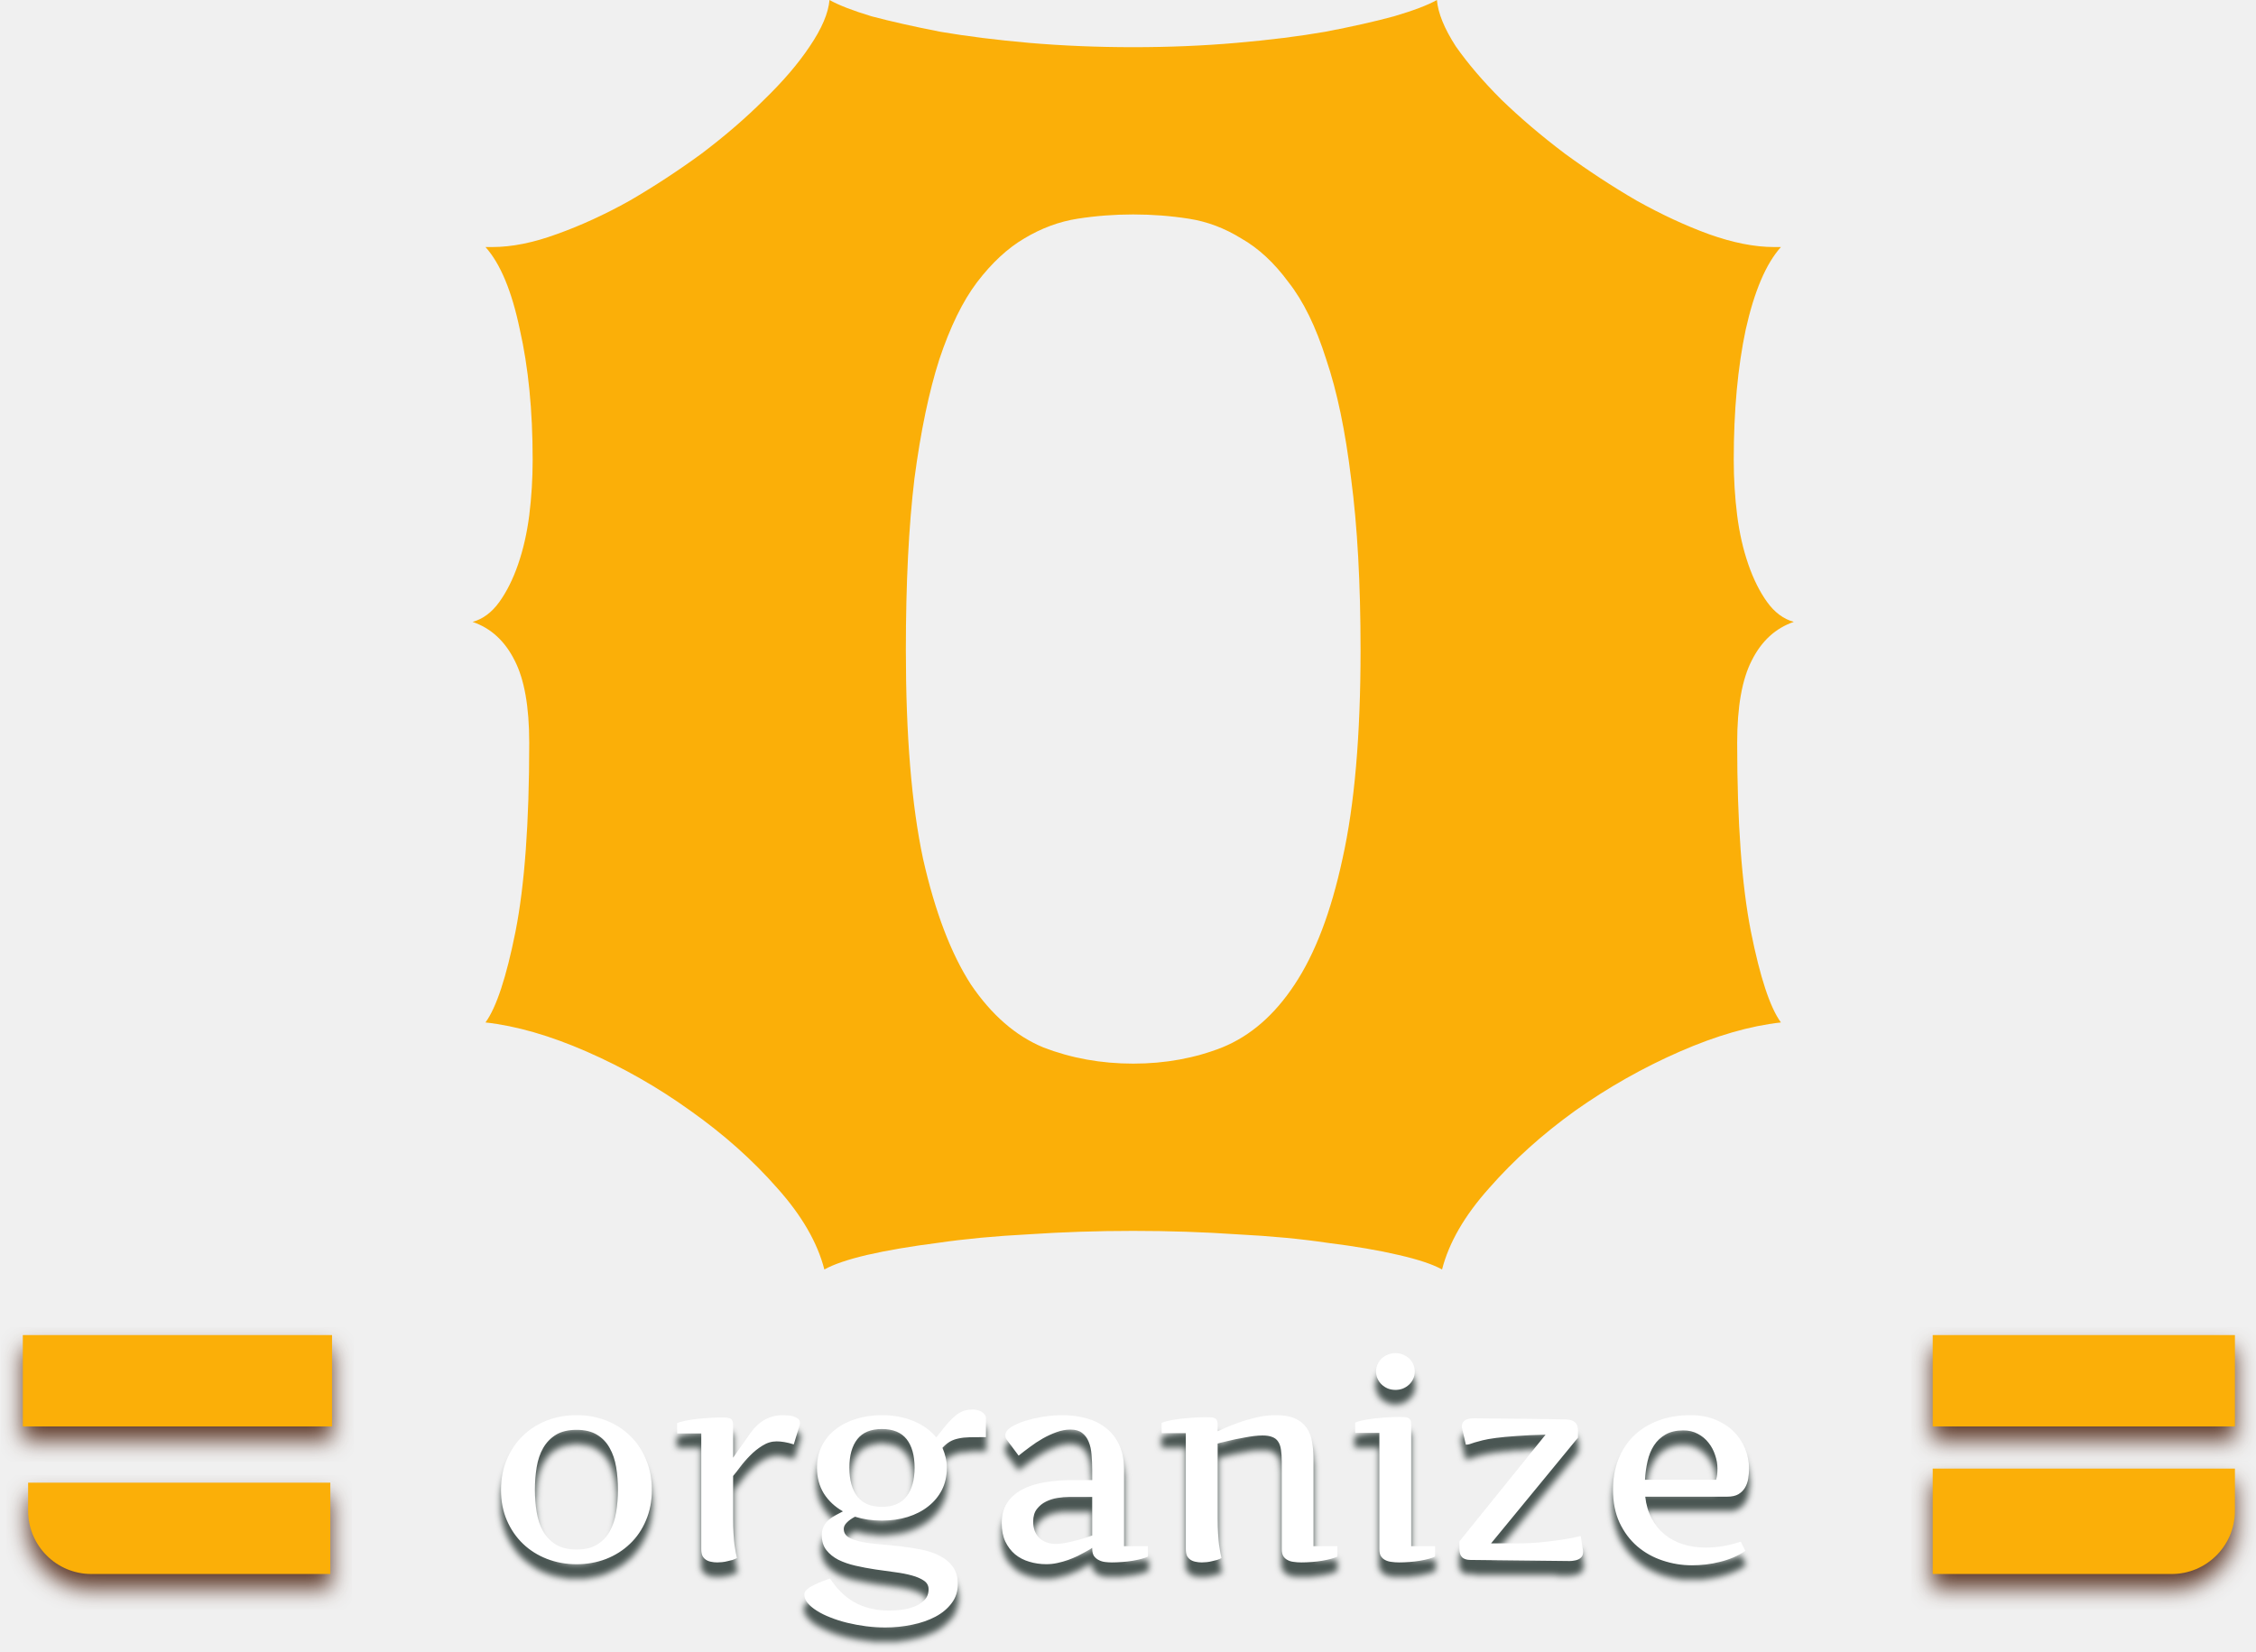
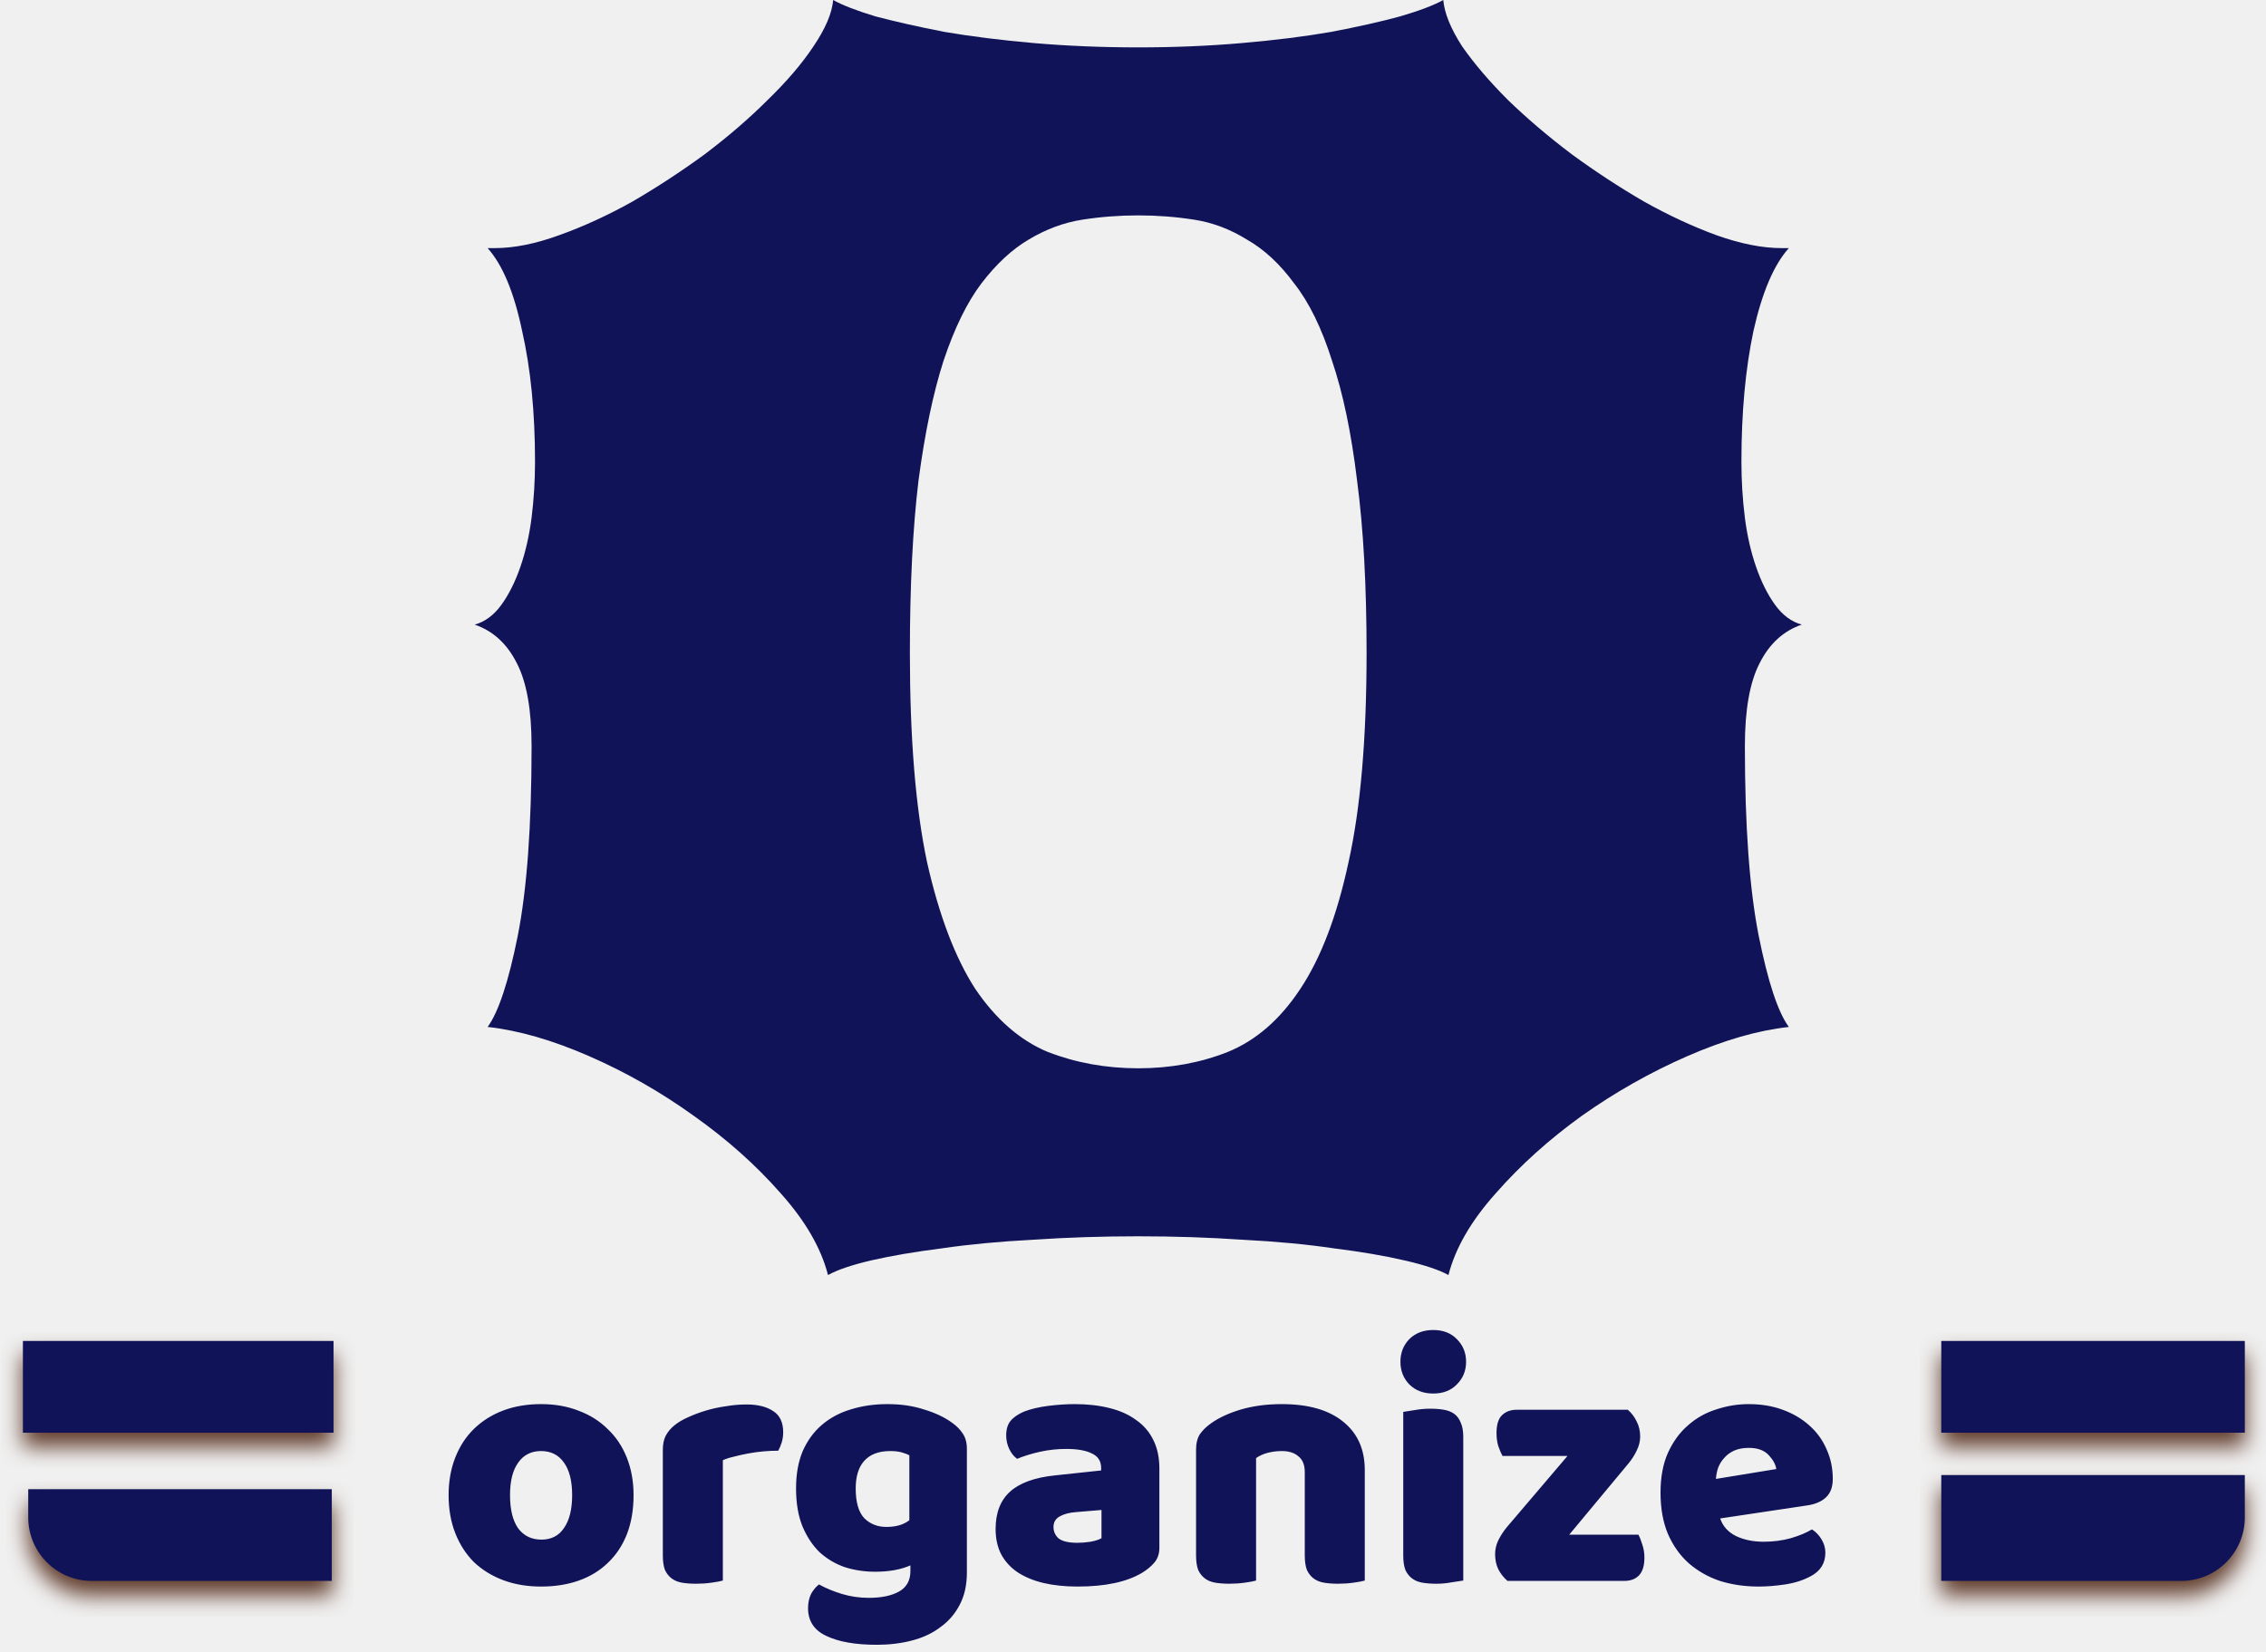
- <svg xmlns="http://www.w3.org/2000/svg" width="321" height="235" viewBox="0 0 321 235" fill="none">
-   <path d="M69.077 145.508C70.623 143.392 72.047 139.079 73.35 132.568C74.652 125.977 75.303 117.025 75.303 105.713C75.303 100.586 74.611 96.68 73.228 93.994C71.844 91.227 69.85 89.396 67.246 88.501C68.711 88.094 69.972 87.158 71.03 85.693C72.088 84.228 72.983 82.438 73.716 80.322C74.448 78.206 74.977 75.887 75.303 73.364C75.628 70.76 75.791 68.115 75.791 65.43C75.791 58.431 75.181 52.246 73.96 46.875C72.821 41.422 71.193 37.516 69.077 35.156H70.054C72.821 35.156 75.872 34.546 79.209 33.325C82.627 32.105 86.086 30.518 89.585 28.564C93.084 26.53 96.502 24.292 99.839 21.851C103.175 19.328 106.146 16.764 108.75 14.16C111.436 11.556 113.592 9.033 115.22 6.592C116.929 4.069 117.865 1.872 118.027 0C119.329 0.732 121.323 1.506 124.009 2.319C126.776 3.052 130.031 3.784 133.774 4.517C137.599 5.168 141.831 5.697 146.47 6.104C151.19 6.51 156.113 6.714 161.24 6.714C166.367 6.714 171.25 6.51 175.889 6.104C180.609 5.697 184.84 5.168 188.584 4.517C192.409 3.784 195.664 3.052 198.35 2.319C201.117 1.506 203.151 0.732 204.453 0C204.616 1.872 205.511 4.069 207.139 6.592C208.848 9.033 211.004 11.556 213.608 14.16C216.294 16.764 219.305 19.328 222.642 21.851C225.978 24.292 229.396 26.53 232.896 28.564C236.395 30.518 239.813 32.105 243.149 33.325C246.567 34.546 249.66 35.156 252.427 35.156H253.403C251.287 37.516 249.619 41.422 248.398 46.875C247.259 52.246 246.689 58.431 246.689 65.43C246.689 68.115 246.852 70.76 247.178 73.364C247.503 75.887 248.032 78.206 248.765 80.322C249.497 82.438 250.392 84.228 251.45 85.693C252.508 87.158 253.77 88.094 255.234 88.501C252.63 89.396 250.636 91.227 249.253 93.994C247.869 96.68 247.178 100.586 247.178 105.713C247.178 117.025 247.829 125.977 249.131 132.568C250.433 139.079 251.857 143.392 253.403 145.508C249.009 145.996 244.207 147.38 238.999 149.658C233.791 151.937 228.826 154.744 224.106 158.081C219.468 161.418 215.399 165.08 211.899 169.067C208.4 172.974 206.162 176.839 205.186 180.664C203.883 179.932 201.808 179.24 198.96 178.589C196.193 177.938 192.856 177.368 188.95 176.88C185.125 176.31 180.812 175.903 176.011 175.659C171.291 175.334 166.367 175.171 161.24 175.171C156.113 175.171 151.149 175.334 146.348 175.659C141.628 175.903 137.314 176.31 133.408 176.88C129.583 177.368 126.247 177.938 123.398 178.589C120.632 179.24 118.597 179.932 117.295 180.664C116.318 176.839 114.08 172.974 110.581 169.067C107.082 165.08 102.972 161.418 98.252 158.081C93.613 154.744 88.69 151.937 83.481 149.658C78.273 147.38 73.472 145.996 69.077 145.508ZM161.24 151.367C165.798 151.367 170.029 150.594 173.936 149.048C177.923 147.42 181.341 144.45 184.189 140.137C187.119 135.742 189.398 129.761 191.025 122.192C192.734 114.543 193.589 104.655 193.589 92.529C193.589 83.008 193.141 74.87 192.246 68.115C191.432 61.361 190.252 55.705 188.706 51.148C187.241 46.509 185.451 42.847 183.335 40.161C181.3 37.394 179.062 35.319 176.621 33.935C174.261 32.471 171.779 31.535 169.175 31.128C166.571 30.721 163.926 30.518 161.24 30.518C158.555 30.518 155.91 30.721 153.306 31.128C150.701 31.535 148.179 32.471 145.737 33.935C143.377 35.319 141.139 37.394 139.023 40.161C136.989 42.847 135.199 46.509 133.652 51.148C132.188 55.705 131.007 61.361 130.112 68.115C129.299 74.87 128.892 83.008 128.892 92.529C128.892 104.655 129.705 114.543 131.333 122.192C133.042 129.761 135.321 135.742 138.169 140.137C141.099 144.45 144.517 147.42 148.423 149.048C152.41 150.594 156.683 151.367 161.24 151.367Z" fill="#FBAF08" />
+ <svg xmlns="http://www.w3.org/2000/svg" width="321" height="234" viewBox="0 0 321 234" fill="none">
+   <path d="M69.077 145.508C70.623 143.392 72.047 139.079 73.35 132.568C74.652 125.977 75.303 117.025 75.303 105.713C75.303 100.586 74.611 96.68 73.228 93.994C71.844 91.227 69.85 89.396 67.246 88.501C68.711 88.094 69.972 87.158 71.03 85.693C72.088 84.228 72.983 82.438 73.716 80.322C74.448 78.206 74.977 75.887 75.303 73.364C75.628 70.76 75.791 68.115 75.791 65.43C75.791 58.431 75.181 52.246 73.96 46.875C72.821 41.422 71.193 37.516 69.077 35.156H70.054C72.821 35.156 75.872 34.546 79.209 33.325C82.627 32.105 86.086 30.518 89.585 28.564C93.084 26.53 96.502 24.292 99.839 21.851C103.175 19.328 106.146 16.764 108.75 14.16C111.436 11.556 113.592 9.033 115.22 6.592C116.929 4.069 117.865 1.872 118.027 0C119.329 0.732 121.323 1.506 124.009 2.319C126.776 3.052 130.031 3.784 133.774 4.517C137.599 5.168 141.831 5.697 146.47 6.104C151.19 6.51 156.113 6.714 161.24 6.714C166.367 6.714 171.25 6.51 175.889 6.104C180.609 5.697 184.84 5.168 188.584 4.517C192.409 3.784 195.664 3.052 198.35 2.319C201.117 1.506 203.151 0.732 204.453 0C204.616 1.872 205.511 4.069 207.139 6.592C208.848 9.033 211.004 11.556 213.608 14.16C216.294 16.764 219.305 19.328 222.642 21.851C225.978 24.292 229.396 26.53 232.896 28.564C236.395 30.518 239.813 32.105 243.149 33.325C246.567 34.546 249.66 35.156 252.427 35.156H253.403C251.287 37.516 249.619 41.422 248.398 46.875C247.259 52.246 246.689 58.431 246.689 65.43C246.689 68.115 246.852 70.76 247.178 73.364C247.503 75.887 248.032 78.206 248.765 80.322C249.497 82.438 250.392 84.228 251.45 85.693C252.508 87.158 253.77 88.094 255.234 88.501C252.63 89.396 250.636 91.227 249.253 93.994C247.869 96.68 247.178 100.586 247.178 105.713C247.178 117.025 247.829 125.977 249.131 132.568C250.433 139.079 251.857 143.392 253.403 145.508C249.009 145.996 244.207 147.38 238.999 149.658C233.791 151.937 228.826 154.744 224.106 158.081C219.468 161.418 215.399 165.08 211.899 169.067C208.4 172.974 206.162 176.839 205.186 180.664C203.883 179.932 201.808 179.24 198.96 178.589C196.193 177.938 192.856 177.368 188.95 176.88C185.125 176.31 180.812 175.903 176.011 175.659C171.291 175.334 166.367 175.171 161.24 175.171C156.113 175.171 151.149 175.334 146.348 175.659C141.628 175.903 137.314 176.31 133.408 176.88C129.583 177.368 126.247 177.938 123.398 178.589C120.632 179.24 118.597 179.932 117.295 180.664C116.318 176.839 114.08 172.974 110.581 169.067C107.082 165.08 102.972 161.418 98.252 158.081C93.613 154.744 88.69 151.937 83.481 149.658C78.273 147.38 73.472 145.996 69.077 145.508ZM161.24 151.367C165.798 151.367 170.029 150.594 173.936 149.048C177.923 147.42 181.341 144.45 184.189 140.137C187.119 135.742 189.398 129.761 191.025 122.192C192.734 114.543 193.589 104.655 193.589 92.529C193.589 83.008 193.141 74.87 192.246 68.115C191.432 61.361 190.252 55.705 188.706 51.148C187.241 46.509 185.451 42.847 183.335 40.161C181.3 37.394 179.062 35.319 176.621 33.935C174.261 32.471 171.779 31.535 169.175 31.128C166.571 30.721 163.926 30.518 161.24 30.518C158.555 30.518 155.91 30.721 153.306 31.128C150.701 31.535 148.179 32.471 145.737 33.935C143.377 35.319 141.139 37.394 139.023 40.161C136.989 42.847 135.199 46.509 133.652 51.148C132.188 55.705 131.007 61.361 130.112 68.115C129.299 74.87 128.892 83.008 128.892 92.529C128.892 104.655 129.705 114.543 131.333 122.192C133.042 129.761 135.321 135.742 138.169 140.137C141.099 144.45 144.517 147.42 148.423 149.048C152.41 150.594 156.683 151.367 161.24 151.367Z" fill="#101357" />
  <g filter="url(#filter0_d)">
-     <rect x="3.246" y="190" width="44" height="13" fill="#FBAF08" />
+     <rect x="3.246" y="190" width="44" height="13" fill="#101357" />
  </g>
  <g filter="url(#filter1_d)">
-     <path d="M4 211H47V224H13C8.029 224 4 219.971 4 215V211Z" fill="#FBAF08" />
+     <path d="M4 211H47V224H13C8.029 224 4 219.971 4 215V211Z" fill="#101357" />
  </g>
  <g filter="url(#filter2_d)">
-     <rect x="275" y="190" width="43" height="13" fill="#FBAF08" />
+     <rect x="275" y="190" width="43" height="13" fill="#101357" />
  </g>
  <g filter="url(#filter3_d)">
-     <path d="M275 209H318V215C318 219.971 313.971 224 309 224H275V209Z" fill="#FBAF08" />
+     <path d="M275 209H318V215C318 219.971 313.971 224 309 224H275V209Z" fill="#101357" />
  </g>
-   <g filter="url(#filter4_d)">
-     <path d="M92.75 212.039C92.75 213.628 92.47 215.073 91.91 216.375C91.363 217.677 90.602 218.79 89.625 219.715C88.662 220.639 87.529 221.355 86.227 221.863C84.924 222.358 83.531 222.605 82.047 222.605C80.537 222.605 79.124 222.352 77.809 221.844C76.507 221.336 75.374 220.62 74.41 219.695C73.447 218.771 72.685 217.664 72.125 216.375C71.565 215.073 71.285 213.628 71.285 212.039C71.285 210.438 71.565 208.986 72.125 207.684C72.685 206.368 73.447 205.249 74.41 204.324C75.374 203.387 76.507 202.664 77.809 202.156C79.124 201.648 80.537 201.395 82.047 201.395C83.544 201.395 84.944 201.648 86.246 202.156C87.548 202.664 88.681 203.387 89.644 204.324C90.608 205.249 91.363 206.368 91.91 207.684C92.47 208.986 92.75 210.438 92.75 212.039ZM76.109 212C76.109 213.107 76.194 214.174 76.363 215.203C76.533 216.232 76.838 217.143 77.281 217.938C77.737 218.719 78.342 219.344 79.098 219.812C79.866 220.281 80.849 220.516 82.047 220.516C83.232 220.516 84.202 220.281 84.957 219.812C85.725 219.344 86.324 218.719 86.754 217.938C87.197 217.143 87.503 216.232 87.672 215.203C87.841 214.174 87.926 213.107 87.926 212C87.926 210.893 87.841 209.826 87.672 208.797C87.503 207.768 87.197 206.863 86.754 206.082C86.324 205.288 85.725 204.656 84.957 204.188C84.202 203.719 83.232 203.484 82.047 203.484C80.849 203.484 79.866 203.719 79.098 204.188C78.342 204.656 77.737 205.288 77.281 206.082C76.838 206.863 76.533 207.768 76.363 208.797C76.194 209.826 76.109 210.893 76.109 212ZM96.344 202.527C96.617 202.41 97.001 202.299 97.496 202.195C97.991 202.091 98.531 202.007 99.117 201.941C99.716 201.876 100.322 201.824 100.934 201.785C101.559 201.746 102.125 201.727 102.633 201.727C102.906 201.727 103.147 201.733 103.355 201.746C103.564 201.759 103.74 201.798 103.883 201.863C104.026 201.928 104.13 202.033 104.195 202.176C104.273 202.306 104.312 202.501 104.312 202.762V207.449L106.793 203.914C107.418 203.055 108.108 202.423 108.863 202.02C109.632 201.603 110.497 201.395 111.461 201.395C111.63 201.395 111.845 201.408 112.105 201.434C112.379 201.447 112.639 201.492 112.887 201.57C113.147 201.648 113.368 201.759 113.551 201.902C113.733 202.046 113.824 202.241 113.824 202.488C113.824 202.553 113.824 202.605 113.824 202.645C113.824 202.684 113.811 202.736 113.785 202.801L112.945 205.555C112.451 205.398 112.001 205.288 111.598 205.223C111.207 205.158 110.842 205.125 110.504 205.125C109.801 205.125 109.13 205.327 108.492 205.73C107.854 206.121 107.268 206.59 106.734 207.137C106.201 207.671 105.725 208.217 105.309 208.777C104.905 209.324 104.573 209.747 104.312 210.047V216.121C104.312 216.928 104.332 217.638 104.371 218.25C104.41 218.862 104.456 219.396 104.508 219.852C104.573 220.307 104.638 220.691 104.703 221.004C104.768 221.303 104.82 221.544 104.859 221.727C104.677 221.831 104.469 221.922 104.234 222C104.013 222.065 103.772 222.124 103.512 222.176C103.264 222.241 103.01 222.286 102.75 222.312C102.503 222.339 102.275 222.352 102.066 222.352C101.728 222.352 101.422 222.319 101.148 222.254C100.875 222.202 100.634 222.104 100.426 221.961C100.217 221.818 100.055 221.629 99.938 221.395C99.833 221.147 99.781 220.841 99.781 220.477V203.992H96.344V202.527ZM120.855 208.875C120.855 210.62 121.233 211.987 121.988 212.977C122.743 213.953 123.909 214.441 125.484 214.441C127.06 214.441 128.225 213.953 128.98 212.977C129.749 211.987 130.133 210.62 130.133 208.875C130.133 207.13 129.755 205.776 129 204.812C128.245 203.849 127.073 203.367 125.484 203.367C123.909 203.367 122.743 203.849 121.988 204.812C121.233 205.776 120.855 207.13 120.855 208.875ZM118.102 224.637C118.583 225.366 119.104 226.01 119.664 226.57C120.237 227.143 120.868 227.625 121.559 228.016C122.249 228.406 123.004 228.699 123.824 228.895C124.658 229.103 125.562 229.207 126.539 229.207C127.047 229.207 127.62 229.168 128.258 229.09C128.909 229.012 129.521 228.862 130.094 228.641C130.667 228.419 131.148 228.107 131.539 227.703C131.93 227.312 132.125 226.798 132.125 226.16C132.125 225.652 131.904 225.249 131.461 224.949C131.031 224.65 130.458 224.402 129.742 224.207C129.039 224.012 128.232 223.855 127.32 223.738C126.409 223.621 125.478 223.491 124.527 223.348C123.577 223.204 122.646 223.029 121.734 222.82C120.823 222.612 120.009 222.332 119.293 221.98C118.59 221.616 118.017 221.154 117.574 220.594C117.145 220.034 116.93 219.331 116.93 218.484C116.93 217.964 117.027 217.527 117.223 217.176C117.418 216.811 117.665 216.505 117.965 216.258C118.264 216.01 118.59 215.796 118.941 215.613C119.293 215.431 119.625 215.255 119.938 215.086C118.792 214.435 117.887 213.589 117.223 212.547C116.572 211.492 116.246 210.268 116.246 208.875C116.246 207.716 116.48 206.674 116.949 205.75C117.418 204.826 118.069 204.044 118.902 203.406C119.736 202.755 120.712 202.26 121.832 201.922C122.952 201.57 124.169 201.395 125.484 201.395C127.138 201.395 128.635 201.674 129.977 202.234C131.318 202.781 132.398 203.556 133.219 204.559L134.371 203.113C134.801 202.592 135.185 202.169 135.523 201.844C135.875 201.505 136.207 201.245 136.52 201.062C136.832 200.88 137.138 200.757 137.438 200.691C137.75 200.626 138.089 200.594 138.453 200.594C138.622 200.594 138.811 200.62 139.02 200.672C139.241 200.711 139.443 200.783 139.625 200.887C139.807 200.991 139.964 201.128 140.094 201.297C140.224 201.453 140.289 201.648 140.289 201.883V204.52C139.391 204.52 138.629 204.526 138.004 204.539C137.379 204.552 136.839 204.611 136.383 204.715C135.927 204.806 135.517 204.956 135.152 205.164C134.801 205.372 134.449 205.665 134.098 206.043C134.293 206.486 134.443 206.935 134.547 207.391C134.664 207.846 134.723 208.354 134.723 208.914C134.723 210.073 134.488 211.115 134.02 212.039C133.551 212.951 132.9 213.732 132.066 214.383C131.246 215.034 130.27 215.535 129.137 215.887C128.017 216.225 126.799 216.395 125.484 216.395C124.781 216.395 124.111 216.349 123.473 216.258C122.848 216.167 122.242 216.03 121.656 215.848C121.161 216.108 120.771 216.388 120.484 216.688C120.198 216.974 120.055 217.267 120.055 217.566C120.055 218.087 120.283 218.491 120.738 218.777C121.207 219.051 121.819 219.266 122.574 219.422C123.342 219.578 124.215 219.695 125.191 219.773C126.168 219.852 127.158 219.949 128.16 220.066C129.176 220.184 130.172 220.34 131.148 220.535C132.125 220.73 132.991 221.03 133.746 221.434C134.514 221.824 135.126 222.339 135.582 222.977C136.051 223.615 136.285 224.435 136.285 225.438C136.285 226.479 135.992 227.384 135.406 228.152C134.82 228.934 134.046 229.578 133.082 230.086C132.118 230.594 131.018 230.971 129.781 231.219C128.544 231.479 127.275 231.609 125.973 231.609C125.061 231.609 124.143 231.551 123.219 231.434C122.307 231.316 121.422 231.154 120.562 230.945C119.703 230.737 118.902 230.483 118.16 230.184C117.418 229.897 116.773 229.578 116.227 229.227C115.68 228.888 115.243 228.523 114.918 228.133C114.605 227.742 114.449 227.339 114.449 226.922C114.449 226.727 114.514 226.544 114.645 226.375C114.788 226.206 115.003 226.03 115.289 225.848C115.589 225.678 115.966 225.49 116.422 225.281C116.891 225.086 117.451 224.871 118.102 224.637ZM155.406 220.281C155.406 220.281 155.315 220.34 155.133 220.457C154.964 220.561 154.723 220.698 154.41 220.867C154.111 221.036 153.753 221.225 153.336 221.434C152.932 221.629 152.483 221.818 151.988 222C151.507 222.169 150.999 222.312 150.465 222.43C149.944 222.547 149.417 222.605 148.883 222.605C148.036 222.605 147.229 222.488 146.461 222.254C145.693 222.033 145.016 221.681 144.43 221.199C143.857 220.717 143.395 220.112 143.043 219.383C142.704 218.654 142.535 217.781 142.535 216.766C142.535 215.646 142.783 214.695 143.277 213.914C143.785 213.133 144.482 212.501 145.367 212.02C146.266 211.525 147.333 211.173 148.57 210.965C149.807 210.743 151.168 210.633 152.652 210.633H155.406V209.168C155.406 208.413 155.374 207.69 155.309 207C155.257 206.297 155.12 205.685 154.898 205.164C154.69 204.643 154.378 204.227 153.961 203.914C153.557 203.602 153.01 203.445 152.32 203.445C151.656 203.445 150.992 203.569 150.328 203.816C149.664 204.051 149.013 204.35 148.375 204.715C147.737 205.079 147.125 205.483 146.539 205.926C145.953 206.355 145.419 206.766 144.938 207.156L143.336 205.008C143.141 204.773 143.043 204.533 143.043 204.285C143.043 203.855 143.31 203.465 143.844 203.113C144.391 202.762 145.068 202.462 145.875 202.215C146.695 201.954 147.574 201.753 148.512 201.609C149.449 201.466 150.322 201.395 151.129 201.395C152.327 201.395 153.46 201.538 154.527 201.824C155.595 202.111 156.526 202.566 157.32 203.191C158.128 203.803 158.766 204.604 159.234 205.594C159.703 206.57 159.938 207.762 159.938 209.168V220.047H163.336V221.512C163.115 221.629 162.809 221.74 162.418 221.844C162.04 221.948 161.617 222.039 161.148 222.117C160.68 222.195 160.185 222.254 159.664 222.293C159.156 222.332 158.668 222.352 158.199 222.352C157.887 222.352 157.568 222.332 157.242 222.293C156.917 222.254 156.617 222.163 156.344 222.02C156.083 221.889 155.862 221.707 155.68 221.473C155.51 221.225 155.419 220.893 155.406 220.477V220.281ZM150.25 219.715C150.706 219.715 151.227 219.656 151.812 219.539C152.411 219.409 152.978 219.272 153.512 219.129C154.137 218.96 154.768 218.758 155.406 218.523V213.035H152.125C151.63 213.035 151.083 213.081 150.484 213.172C149.898 213.263 149.345 213.439 148.824 213.699C148.316 213.947 147.887 214.298 147.535 214.754C147.184 215.21 147.008 215.809 147.008 216.551C147.008 217.02 147.079 217.449 147.223 217.84C147.366 218.217 147.574 218.549 147.848 218.836C148.121 219.109 148.46 219.324 148.863 219.48C149.267 219.637 149.729 219.715 150.25 219.715ZM168.727 203.953H165.289V202.488C165.562 202.371 165.947 202.26 166.441 202.156C166.936 202.052 167.477 201.967 168.062 201.902C168.661 201.837 169.267 201.785 169.879 201.746C170.504 201.707 171.07 201.688 171.578 201.688C171.852 201.688 172.092 201.694 172.301 201.707C172.509 201.72 172.685 201.759 172.828 201.824C172.971 201.889 173.076 201.993 173.141 202.137C173.219 202.267 173.258 202.462 173.258 202.723V203.68C173.453 203.615 173.811 203.458 174.332 203.211C174.866 202.964 175.51 202.71 176.266 202.449C177.021 202.176 177.848 201.935 178.746 201.727C179.645 201.505 180.562 201.395 181.5 201.395C182.633 201.395 183.551 201.551 184.254 201.863C184.957 202.176 185.504 202.612 185.895 203.172C186.285 203.719 186.546 204.37 186.676 205.125C186.819 205.88 186.891 206.707 186.891 207.605V220.047H190.289V221.512C190.068 221.629 189.762 221.74 189.371 221.844C188.993 221.948 188.57 222.039 188.102 222.117C187.633 222.195 187.145 222.254 186.637 222.293C186.129 222.332 185.641 222.352 185.172 222.352C184.768 222.352 184.397 222.326 184.059 222.273C183.72 222.234 183.427 222.143 183.18 222C182.932 221.87 182.737 221.688 182.594 221.453C182.451 221.206 182.379 220.88 182.379 220.477V207.996C182.379 207.332 182.34 206.766 182.262 206.297C182.197 205.828 182.06 205.444 181.852 205.145C181.656 204.845 181.376 204.63 181.012 204.5C180.66 204.357 180.204 204.285 179.645 204.285C179.28 204.285 178.876 204.311 178.434 204.363C178.004 204.415 177.555 204.487 177.086 204.578C176.63 204.656 176.181 204.741 175.738 204.832C175.309 204.923 174.911 205.014 174.547 205.105C174.195 205.184 173.902 205.255 173.668 205.32C173.434 205.385 173.297 205.424 173.258 205.438V216.121C173.258 216.928 173.277 217.638 173.316 218.25C173.355 218.862 173.401 219.396 173.453 219.852C173.518 220.307 173.583 220.691 173.648 221.004C173.714 221.303 173.766 221.544 173.805 221.727C173.622 221.831 173.414 221.922 173.18 222C172.958 222.065 172.717 222.124 172.457 222.176C172.21 222.241 171.956 222.286 171.695 222.312C171.448 222.339 171.22 222.352 171.012 222.352C170.673 222.352 170.367 222.319 170.094 222.254C169.82 222.202 169.579 222.104 169.371 221.961C169.163 221.818 169 221.629 168.883 221.395C168.779 221.147 168.727 220.841 168.727 220.477V203.953ZM200.797 220.047H204.195V221.512C203.974 221.629 203.668 221.74 203.277 221.844C202.9 221.948 202.477 222.039 202.008 222.117C201.539 222.195 201.051 222.254 200.543 222.293C200.035 222.332 199.547 222.352 199.078 222.352C198.674 222.352 198.303 222.326 197.965 222.273C197.626 222.234 197.327 222.143 197.066 222C196.819 221.87 196.624 221.688 196.48 221.453C196.337 221.206 196.266 220.88 196.266 220.477V203.914H192.828V202.449C193.102 202.332 193.486 202.221 193.98 202.117C194.475 202.013 195.016 201.928 195.602 201.863C196.201 201.798 196.806 201.746 197.418 201.707C198.043 201.668 198.609 201.648 199.117 201.648C199.391 201.648 199.632 201.655 199.84 201.668C200.048 201.681 200.224 201.72 200.367 201.785C200.51 201.85 200.615 201.954 200.68 202.098C200.758 202.228 200.797 202.423 200.797 202.684V220.047ZM195.797 195.203C195.797 194.839 195.868 194.493 196.012 194.168C196.155 193.842 196.35 193.562 196.598 193.328C196.845 193.094 197.138 192.911 197.477 192.781C197.815 192.638 198.173 192.566 198.551 192.566C198.928 192.566 199.286 192.638 199.625 192.781C199.964 192.911 200.257 193.094 200.504 193.328C200.751 193.562 200.947 193.842 201.09 194.168C201.233 194.493 201.305 194.839 201.305 195.203C201.305 195.568 201.233 195.906 201.09 196.219C200.947 196.531 200.751 196.805 200.504 197.039C200.257 197.273 199.964 197.462 199.625 197.605C199.286 197.736 198.928 197.801 198.551 197.801C198.173 197.801 197.815 197.736 197.477 197.605C197.138 197.462 196.845 197.273 196.598 197.039C196.35 196.805 196.155 196.531 196.012 196.219C195.868 195.906 195.797 195.568 195.797 195.203ZM216.09 219.637C217.197 219.637 218.271 219.585 219.312 219.48C220.367 219.376 221.311 219.259 222.145 219.129C223.121 218.986 224.046 218.81 224.918 218.602L225.25 220.711V220.926C225.25 221.173 225.185 221.382 225.055 221.551C224.938 221.707 224.781 221.831 224.586 221.922C224.391 222.013 224.182 222.072 223.961 222.098C223.74 222.137 223.531 222.156 223.336 222.156L209.215 222C208.707 222 208.316 221.876 208.043 221.629C207.783 221.368 207.652 220.958 207.652 220.398V219.363L219.918 204.168C218.277 204.207 216.884 204.272 215.738 204.363C214.592 204.441 213.629 204.533 212.848 204.637C212.066 204.741 211.441 204.852 210.973 204.969C210.504 205.086 210.12 205.19 209.82 205.281C209.534 205.372 209.299 205.451 209.117 205.516C208.948 205.568 208.766 205.594 208.57 205.594L208.043 203.289C208.017 203.224 208.004 203.172 208.004 203.133C208.004 203.081 208.004 203.035 208.004 202.996C208.004 202.228 208.59 201.844 209.762 201.844C210.257 201.844 210.823 201.85 211.461 201.863C212.099 201.863 212.77 201.87 213.473 201.883C214.176 201.883 214.898 201.889 215.641 201.902C216.383 201.902 217.099 201.909 217.789 201.922C219.417 201.948 221.103 201.974 222.848 202C223.395 202.026 223.811 202.163 224.098 202.41C224.384 202.645 224.527 203.042 224.527 203.602V204.598L212.164 219.637H216.09ZM244.176 210.594C244.254 210.333 244.306 210.073 244.332 209.812C244.358 209.552 244.371 209.279 244.371 208.992C244.371 208.354 244.26 207.716 244.039 207.078C243.831 206.427 243.518 205.841 243.102 205.32C242.698 204.799 242.19 204.376 241.578 204.051C240.979 203.725 240.289 203.562 239.508 203.562C238.505 203.562 237.665 203.758 236.988 204.148C236.324 204.526 235.777 205.04 235.348 205.691C234.931 206.329 234.625 207.078 234.43 207.938C234.234 208.784 234.111 209.669 234.059 210.594H244.176ZM229.508 212C229.508 210.451 229.755 209.031 230.25 207.742C230.758 206.44 231.48 205.32 232.418 204.383C233.368 203.445 234.527 202.716 235.895 202.195C237.262 201.661 238.811 201.395 240.543 201.395C241.845 201.395 243.01 201.603 244.039 202.02C245.068 202.436 245.94 202.996 246.656 203.699C247.372 204.402 247.919 205.216 248.297 206.141C248.674 207.065 248.863 208.029 248.863 209.031C248.863 209.5 248.824 209.969 248.746 210.438C248.668 210.906 248.518 211.329 248.297 211.707C248.076 212.085 247.763 212.397 247.359 212.645C246.956 212.879 246.428 212.996 245.777 212.996H234.098C234.228 214.168 234.534 215.203 235.016 216.102C235.497 217 236.116 217.762 236.871 218.387C237.626 218.999 238.499 219.461 239.488 219.773C240.478 220.086 241.546 220.242 242.691 220.242C243.473 220.242 244.28 220.177 245.113 220.047C245.947 219.904 246.806 219.689 247.691 219.402L248.336 220.711C247.802 221.076 247.229 221.388 246.617 221.648C246.005 221.909 245.374 222.117 244.723 222.273C244.072 222.443 243.408 222.566 242.73 222.645C242.053 222.723 241.389 222.762 240.738 222.762C239.306 222.762 237.913 222.534 236.559 222.078C235.217 221.635 234.02 220.965 232.965 220.066C231.923 219.168 231.083 218.048 230.445 216.707C229.82 215.366 229.508 213.797 229.508 212Z" fill="white" />
-   </g>
+   <path d="M89.75 211.85C89.75 213.917 89.433 215.767 88.8 217.4C88.167 219 87.267 220.35 86.1 221.45C84.967 222.55 83.6 223.383 82 223.95C80.4 224.517 78.617 224.8 76.65 224.8C74.683 224.8 72.9 224.5 71.3 223.9C69.7 223.3 68.317 222.45 67.15 221.35C66.017 220.217 65.133 218.85 64.5 217.25C63.867 215.65 63.55 213.85 63.55 211.85C63.55 209.883 63.867 208.1 64.5 206.5C65.133 204.9 66.017 203.55 67.15 202.45C68.317 201.317 69.7 200.45 71.3 199.85C72.9 199.25 74.683 198.95 76.65 198.95C78.617 198.95 80.4 199.267 82 199.9C83.6 200.5 84.967 201.367 86.1 202.5C87.267 203.6 88.167 204.95 88.8 206.55C89.433 208.15 89.75 209.917 89.75 211.85ZM72.25 211.85C72.25 213.883 72.633 215.45 73.4 216.55C74.2 217.617 75.3 218.15 76.7 218.15C78.1 218.15 79.167 217.6 79.9 216.5C80.667 215.4 81.05 213.85 81.05 211.85C81.05 209.85 80.667 208.317 79.9 207.25C79.133 206.15 78.05 205.6 76.65 205.6C75.25 205.6 74.167 206.15 73.4 207.25C72.633 208.317 72.25 209.85 72.25 211.85ZM102.397 223.95C102.064 224.05 101.53 224.15 100.797 224.25C100.097 224.35 99.364 224.4 98.597 224.4C97.864 224.4 97.197 224.35 96.597 224.25C96.03 224.15 95.547 223.95 95.147 223.65C94.747 223.35 94.43 222.95 94.197 222.45C93.997 221.917 93.897 221.233 93.897 220.4V205.4C93.897 204.633 94.03 203.983 94.297 203.45C94.597 202.883 95.013 202.383 95.547 201.95C96.08 201.517 96.73 201.133 97.497 200.8C98.297 200.433 99.147 200.117 100.047 199.85C100.947 199.583 101.88 199.383 102.847 199.25C103.814 199.083 104.78 199 105.747 199C107.347 199 108.614 199.317 109.547 199.95C110.48 200.55 110.947 201.55 110.947 202.95C110.947 203.417 110.88 203.883 110.747 204.35C110.614 204.783 110.447 205.183 110.247 205.55C109.547 205.55 108.83 205.583 108.097 205.65C107.364 205.717 106.647 205.817 105.947 205.95C105.247 206.083 104.58 206.233 103.947 206.4C103.347 206.533 102.83 206.7 102.397 206.9V223.95ZM125.718 198.95C127.618 198.95 129.334 199.2 130.868 199.7C132.434 200.167 133.751 200.783 134.818 201.55C135.484 202.017 136.001 202.533 136.368 203.1C136.768 203.667 136.968 204.4 136.968 205.3V222.8C136.968 224.567 136.634 226.083 135.968 227.35C135.301 228.65 134.384 229.717 133.218 230.55C132.084 231.417 130.734 232.05 129.168 232.45C127.634 232.85 125.984 233.05 124.218 233.05C121.184 233.05 118.801 232.633 117.068 231.8C115.334 231 114.468 229.683 114.468 227.85C114.468 227.083 114.618 226.4 114.918 225.8C115.251 225.233 115.618 224.8 116.018 224.5C116.984 225.033 118.068 225.483 119.268 225.85C120.501 226.217 121.768 226.4 123.068 226.4C124.868 226.4 126.301 226.1 127.368 225.5C128.434 224.9 128.968 223.933 128.968 222.6V221.8C127.601 222.4 125.934 222.7 123.968 222.7C122.468 222.7 121.034 222.483 119.668 222.05C118.334 221.583 117.151 220.883 116.118 219.95C115.118 218.983 114.301 217.75 113.668 216.25C113.068 214.75 112.768 212.967 112.768 210.9C112.768 208.867 113.084 207.1 113.718 205.6C114.384 204.1 115.284 202.867 116.418 201.9C117.584 200.9 118.951 200.167 120.518 199.7C122.118 199.2 123.851 198.95 125.718 198.95ZM128.818 206.2C128.584 206.067 128.234 205.933 127.768 205.8C127.334 205.667 126.784 205.6 126.118 205.6C124.484 205.6 123.251 206.067 122.418 207C121.618 207.9 121.218 209.2 121.218 210.9C121.218 212.833 121.618 214.233 122.418 215.1C123.251 215.933 124.301 216.35 125.568 216.35C126.934 216.35 128.018 216.033 128.818 215.4V206.2ZM152.637 218.6C153.203 218.6 153.82 218.55 154.487 218.45C155.187 218.317 155.703 218.15 156.037 217.95V213.95L152.437 214.25C151.503 214.317 150.737 214.517 150.137 214.85C149.537 215.183 149.237 215.683 149.237 216.35C149.237 217.017 149.487 217.567 149.987 218C150.52 218.4 151.403 218.6 152.637 218.6ZM152.237 198.95C154.037 198.95 155.67 199.133 157.137 199.5C158.637 199.867 159.903 200.433 160.937 201.2C162.003 201.933 162.82 202.883 163.387 204.05C163.953 205.183 164.237 206.533 164.237 208.1V219.3C164.237 220.167 163.987 220.883 163.487 221.45C163.02 221.983 162.453 222.45 161.787 222.85C159.62 224.15 156.57 224.8 152.637 224.8C150.87 224.8 149.27 224.633 147.837 224.3C146.437 223.967 145.22 223.467 144.187 222.8C143.187 222.133 142.403 221.283 141.837 220.25C141.303 219.217 141.037 218.017 141.037 216.65C141.037 214.35 141.72 212.583 143.087 211.35C144.453 210.117 146.57 209.35 149.437 209.05L155.987 208.35V208C155.987 207.033 155.553 206.35 154.687 205.95C153.853 205.517 152.637 205.3 151.037 205.3C149.77 205.3 148.537 205.433 147.337 205.7C146.137 205.967 145.053 206.3 144.087 206.7C143.653 206.4 143.287 205.95 142.987 205.35C142.687 204.717 142.537 204.067 142.537 203.4C142.537 202.533 142.737 201.85 143.137 201.35C143.57 200.817 144.22 200.367 145.087 200C146.053 199.633 147.187 199.367 148.487 199.2C149.82 199.033 151.07 198.95 152.237 198.95ZM184.834 208.6C184.834 207.567 184.534 206.817 183.934 206.35C183.367 205.85 182.584 205.6 181.584 205.6C180.917 205.6 180.251 205.683 179.584 205.85C178.951 206.017 178.401 206.267 177.934 206.6V223.95C177.601 224.05 177.067 224.15 176.334 224.25C175.634 224.35 174.901 224.4 174.134 224.4C173.401 224.4 172.734 224.35 172.134 224.25C171.567 224.15 171.084 223.95 170.684 223.65C170.284 223.35 169.967 222.95 169.734 222.45C169.534 221.917 169.434 221.233 169.434 220.4V205.4C169.434 204.5 169.617 203.767 169.984 203.2C170.384 202.633 170.917 202.117 171.584 201.65C172.717 200.85 174.134 200.2 175.834 199.7C177.567 199.2 179.484 198.95 181.584 198.95C185.351 198.95 188.251 199.783 190.284 201.45C192.317 203.083 193.334 205.367 193.334 208.3V223.95C193.001 224.05 192.467 224.15 191.734 224.25C191.034 224.35 190.301 224.4 189.534 224.4C188.801 224.4 188.134 224.35 187.534 224.25C186.967 224.15 186.484 223.95 186.084 223.65C185.684 223.35 185.367 222.95 185.134 222.45C184.934 221.917 184.834 221.233 184.834 220.4V208.6ZM198.384 192.95C198.384 191.683 198.801 190.617 199.634 189.75C200.501 188.883 201.634 188.45 203.034 188.45C204.434 188.45 205.551 188.883 206.384 189.75C207.251 190.617 207.684 191.683 207.684 192.95C207.684 194.217 207.251 195.283 206.384 196.15C205.551 197.017 204.434 197.45 203.034 197.45C201.634 197.45 200.501 197.017 199.634 196.15C198.801 195.283 198.384 194.217 198.384 192.95ZM207.284 223.95C206.918 224.017 206.368 224.1 205.634 224.2C204.934 224.333 204.218 224.4 203.484 224.4C202.751 224.4 202.084 224.35 201.484 224.25C200.918 224.15 200.434 223.95 200.034 223.65C199.634 223.35 199.318 222.95 199.084 222.45C198.884 221.917 198.784 221.233 198.784 220.4V200.05C199.151 199.983 199.684 199.9 200.384 199.8C201.118 199.667 201.851 199.6 202.584 199.6C203.318 199.6 203.968 199.65 204.534 199.75C205.134 199.85 205.634 200.05 206.034 200.35C206.434 200.65 206.734 201.067 206.934 201.6C207.168 202.1 207.284 202.767 207.284 203.6V223.95ZM213.546 224C213.012 223.533 212.579 222.983 212.246 222.35C211.946 221.717 211.796 221 211.796 220.2C211.796 219.533 211.946 218.883 212.246 218.25C212.579 217.583 212.979 216.967 213.446 216.4L222.046 206.3H212.846C212.646 205.933 212.446 205.467 212.246 204.9C212.079 204.333 211.996 203.717 211.996 203.05C211.996 201.883 212.246 201.05 212.746 200.55C213.279 200.017 213.979 199.75 214.846 199.75H230.596C231.129 200.217 231.546 200.767 231.846 201.4C232.179 202.033 232.346 202.75 232.346 203.55C232.346 204.217 232.179 204.883 231.846 205.55C231.546 206.183 231.162 206.783 230.696 207.35L222.296 217.45H232.096C232.296 217.817 232.479 218.283 232.646 218.85C232.846 219.417 232.946 220.033 232.946 220.7C232.946 221.867 232.679 222.717 232.146 223.25C231.646 223.75 230.962 224 230.096 224H213.546ZM249.13 224.8C247.163 224.8 245.33 224.533 243.63 224C241.963 223.433 240.496 222.6 239.23 221.5C237.996 220.4 237.013 219.017 236.28 217.35C235.58 215.683 235.23 213.733 235.23 211.5C235.23 209.3 235.58 207.417 236.28 205.85C237.013 204.25 237.963 202.95 239.13 201.95C240.296 200.917 241.63 200.167 243.13 199.7C244.63 199.2 246.163 198.95 247.73 198.95C249.496 198.95 251.096 199.217 252.53 199.75C253.996 200.283 255.246 201.017 256.28 201.95C257.346 202.883 258.163 204 258.73 205.3C259.33 206.6 259.63 208.017 259.63 209.55C259.63 210.683 259.313 211.55 258.68 212.15C258.046 212.75 257.163 213.133 256.03 213.3L243.68 215.15C244.046 216.25 244.796 217.083 245.93 217.65C247.063 218.183 248.363 218.45 249.83 218.45C251.196 218.45 252.48 218.283 253.68 217.95C254.913 217.583 255.913 217.167 256.68 216.7C257.213 217.033 257.663 217.5 258.03 218.1C258.396 218.7 258.58 219.333 258.58 220C258.58 221.5 257.88 222.617 256.48 223.35C255.413 223.917 254.213 224.3 252.88 224.5C251.546 224.7 250.296 224.8 249.13 224.8ZM247.73 205.15C246.93 205.15 246.23 205.283 245.63 205.55C245.063 205.817 244.596 206.167 244.23 206.6C243.863 207 243.58 207.467 243.38 208C243.213 208.5 243.113 209.017 243.08 209.55L251.63 208.15C251.53 207.483 251.163 206.817 250.53 206.15C249.896 205.483 248.963 205.15 247.73 205.15Z" fill="#101357" />
  <defs>
    <filter id="filter0_d" x="0.246" y="189" width="50" height="19" filterUnits="userSpaceOnUse" color-interpolation-filters="sRGB">
      <feFlood flood-opacity="0" result="BackgroundImageFix" />
      <feColorMatrix in="SourceAlpha" type="matrix" values="0 0 0 0 0 0 0 0 0 0 0 0 0 0 0 0 0 0 127 0" />
      <feOffset dy="2" />
      <feGaussianBlur stdDeviation="1.5" />
      <feColorMatrix type="matrix" values="0 0 0 0 0.275 0 0 0 0 0.105 0 0 0 0 0.032 0 0 0 0.84 0" />
      <feBlend mode="normal" in2="BackgroundImageFix" result="effect1_dropShadow" />
      <feBlend mode="normal" in="SourceGraphic" in2="effect1_dropShadow" result="shape" />
    </filter>
    <filter id="filter1_d" x="1" y="210" width="49" height="19" filterUnits="userSpaceOnUse" color-interpolation-filters="sRGB">
      <feFlood flood-opacity="0" result="BackgroundImageFix" />
      <feColorMatrix in="SourceAlpha" type="matrix" values="0 0 0 0 0 0 0 0 0 0 0 0 0 0 0 0 0 0 127 0" />
      <feOffset dy="2" />
      <feGaussianBlur stdDeviation="1.5" />
      <feColorMatrix type="matrix" values="0 0 0 0 0.275 0 0 0 0 0.105 0 0 0 0 0.032 0 0 0 0.84 0" />
      <feBlend mode="normal" in2="BackgroundImageFix" result="effect1_dropShadow" />
      <feBlend mode="normal" in="SourceGraphic" in2="effect1_dropShadow" result="shape" />
    </filter>
    <filter id="filter2_d" x="272" y="189" width="49" height="19" filterUnits="userSpaceOnUse" color-interpolation-filters="sRGB">
      <feFlood flood-opacity="0" result="BackgroundImageFix" />
      <feColorMatrix in="SourceAlpha" type="matrix" values="0 0 0 0 0 0 0 0 0 0 0 0 0 0 0 0 0 0 127 0" />
      <feOffset dy="2" />
      <feGaussianBlur stdDeviation="1.5" />
      <feColorMatrix type="matrix" values="0 0 0 0 0.275 0 0 0 0 0.105 0 0 0 0 0.032 0 0 0 0.84 0" />
      <feBlend mode="normal" in2="BackgroundImageFix" result="effect1_dropShadow" />
      <feBlend mode="normal" in="SourceGraphic" in2="effect1_dropShadow" result="shape" />
    </filter>
    <filter id="filter3_d" x="272" y="208" width="49" height="21" filterUnits="userSpaceOnUse" color-interpolation-filters="sRGB">
      <feFlood flood-opacity="0" result="BackgroundImageFix" />
      <feColorMatrix in="SourceAlpha" type="matrix" values="0 0 0 0 0 0 0 0 0 0 0 0 0 0 0 0 0 0 127 0" />
      <feOffset dy="2" />
      <feGaussianBlur stdDeviation="1.5" />
      <feColorMatrix type="matrix" values="0 0 0 0 0.275 0 0 0 0 0.105 0 0 0 0 0.032 0 0 0 0.84 0" />
      <feBlend mode="normal" in2="BackgroundImageFix" result="effect1_dropShadow" />
      <feBlend mode="normal" in="SourceGraphic" in2="effect1_dropShadow" result="shape" />
    </filter>
-     <filter id="filter4_d" x="70.285" y="192.566" width="179.578" height="42.043" filterUnits="userSpaceOnUse" color-interpolation-filters="sRGB">
-       <feFlood flood-opacity="0" result="BackgroundImageFix" />
-       <feColorMatrix in="SourceAlpha" type="matrix" values="0 0 0 0 0 0 0 0 0 0 0 0 0 0 0 0 0 0 127 0" />
-       <feOffset dy="2" />
-       <feGaussianBlur stdDeviation="0.5" />
-       <feColorMatrix type="matrix" values="0 0 0 0 0.023 0 0 0 0 0.087 0 0 0 0 0.07 0 0 0 0.71 0" />
-       <feBlend mode="normal" in2="BackgroundImageFix" result="effect1_dropShadow" />
-       <feBlend mode="normal" in="SourceGraphic" in2="effect1_dropShadow" result="shape" />
-     </filter>
  </defs>
</svg>
